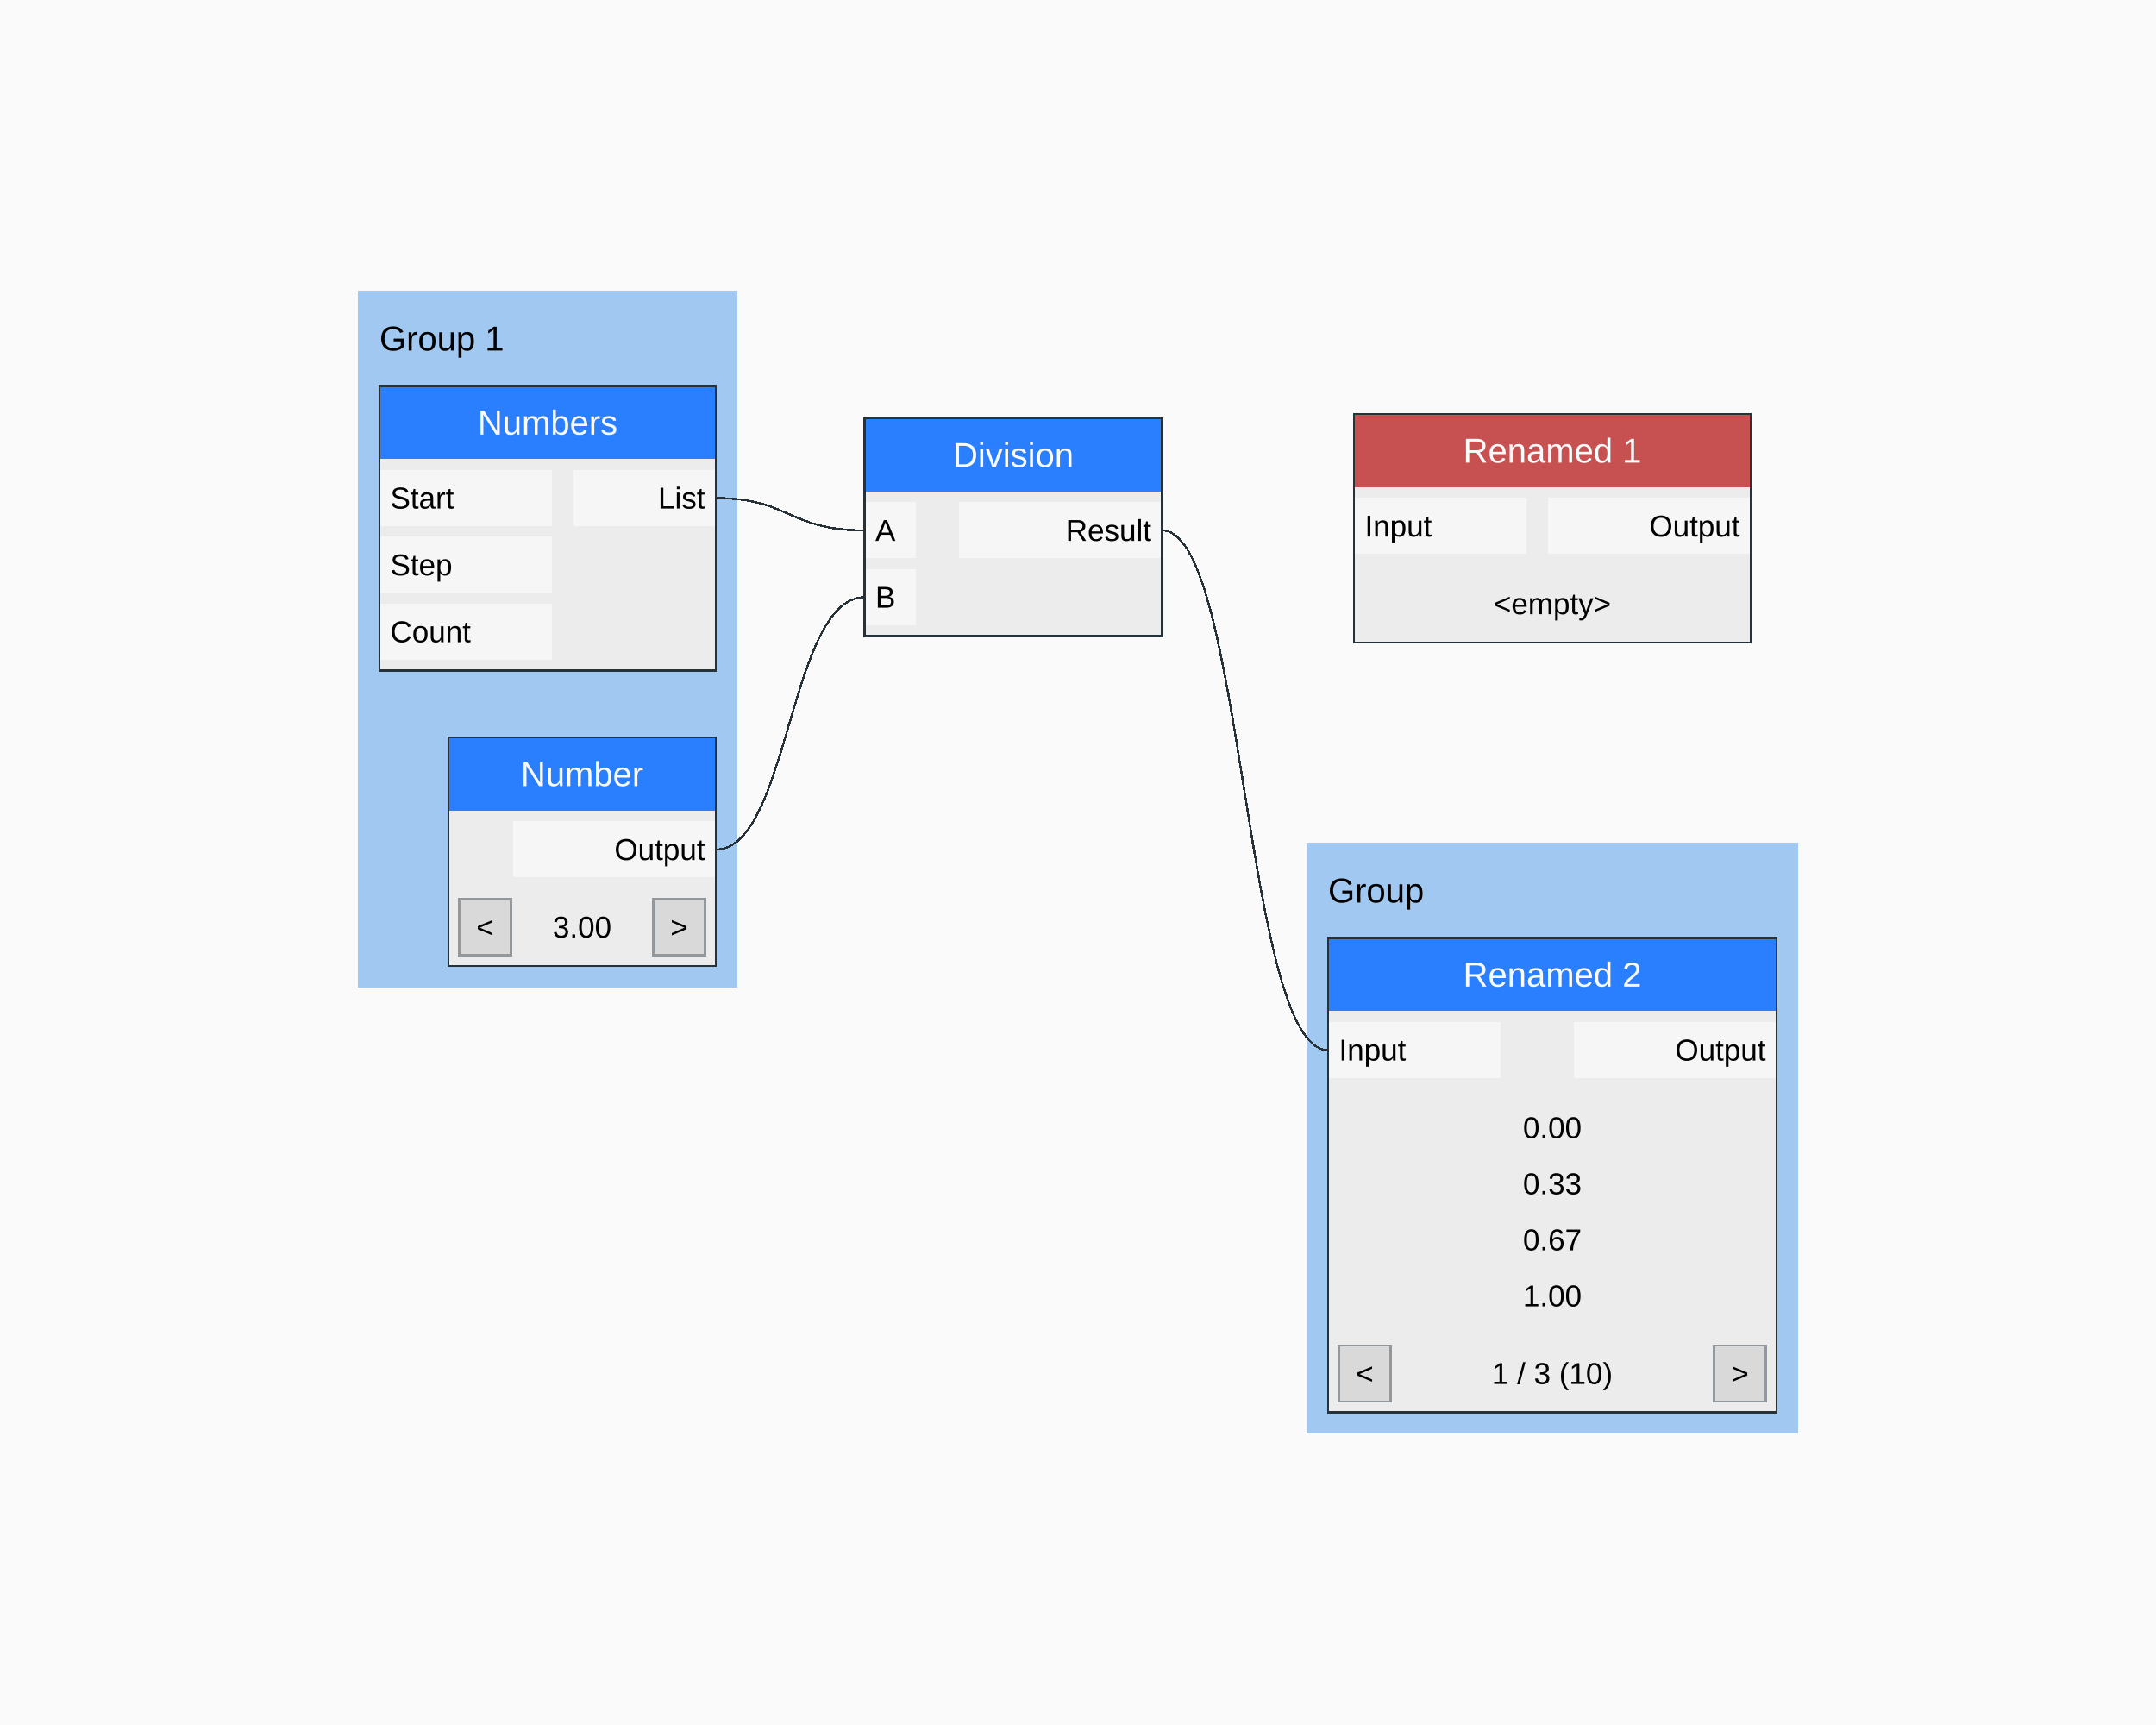
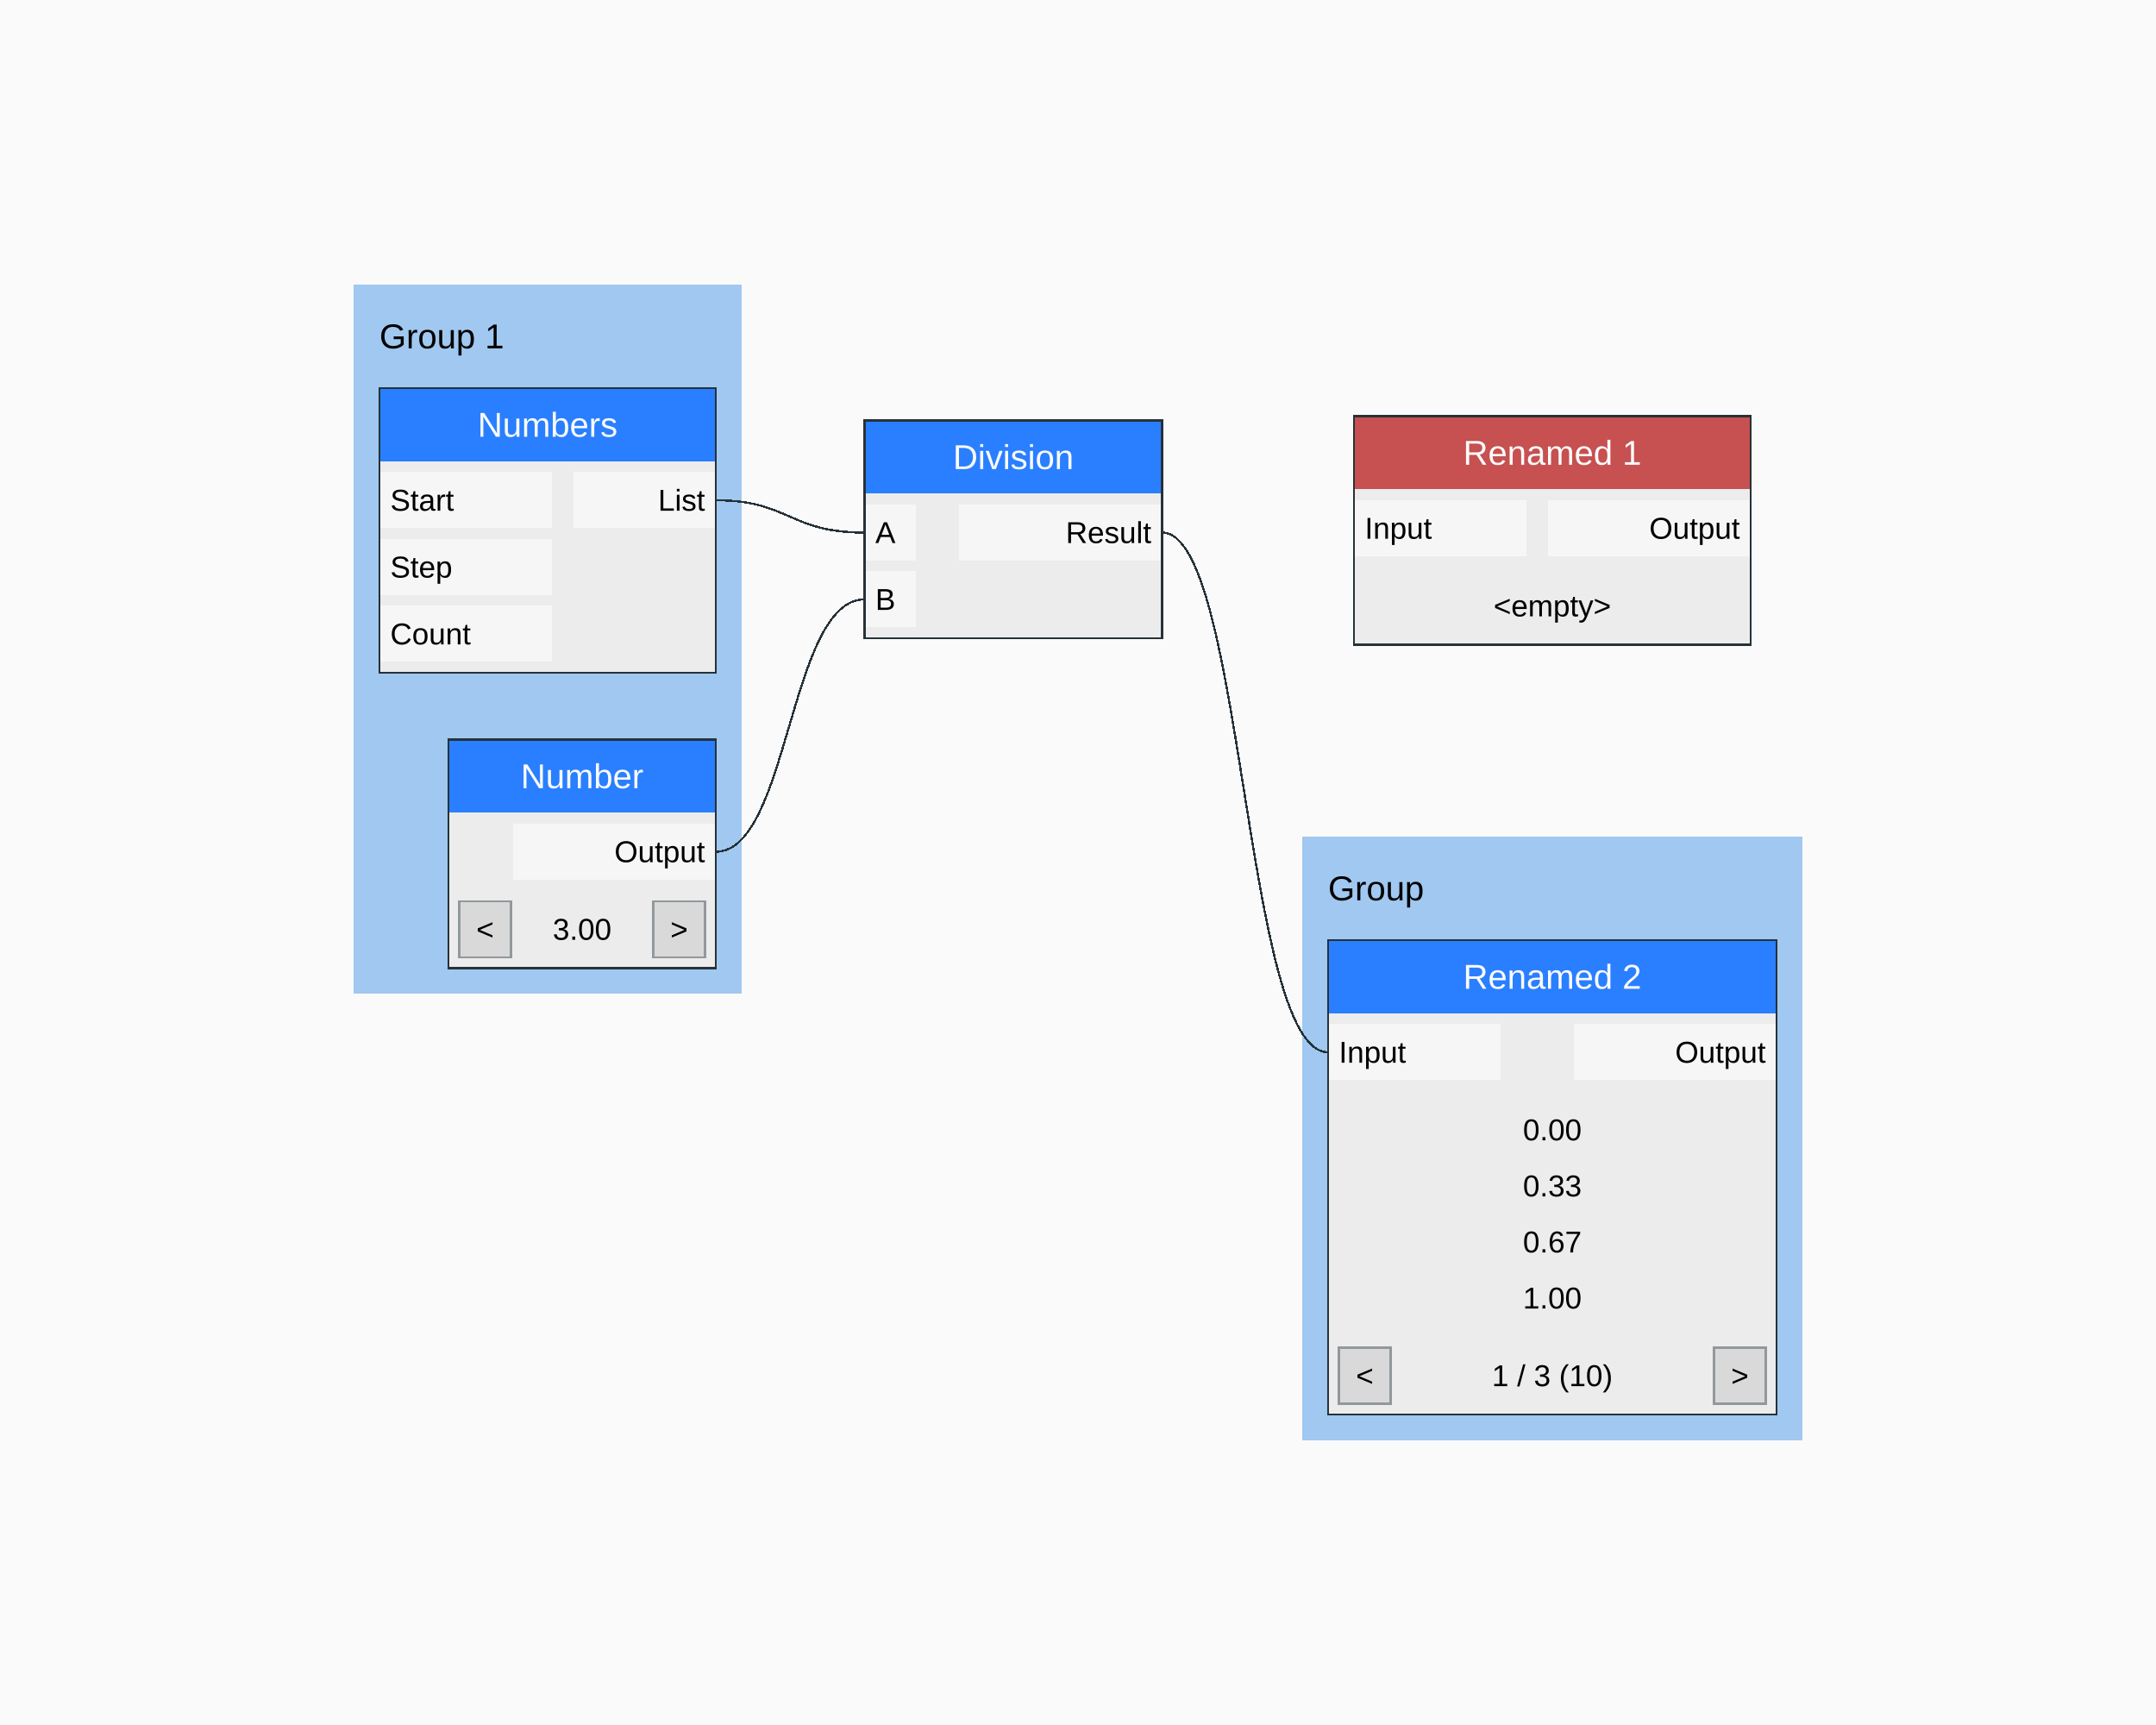
<svg xmlns="http://www.w3.org/2000/svg" version="1.1" width="1000" height="800" shape-rendering="crispEdges">
  <rect x="0" y="0" width="1000" height="800" style="fill:rgb(250,250,250);" />
-   <rect x="166" y="135" width="176" height="323" style="fill:rgb(160,200,240);" />
-   <text x="176" y="157" dominant-baseline="central" text-anchor="start" style="fill:rgb(0,0,0);font-family:Arial;font-size:16px;">Group 1</text>
-   <rect x="606" y="391" width="228" height="274" style="fill:rgb(160,200,240);" />
-   <text x="616" y="413" dominant-baseline="central" text-anchor="start" style="fill:rgb(0,0,0);font-family:Arial;font-size:16px;">Group</text>
-   <path d="M332,231 C366,231 366,246 401,246" style="fill:none;stroke-width:1px;stroke:rgb(38,50,56);" />
-   <path d="M332,394 C366,394 366,277 401,277" style="fill:none;stroke-width:1px;stroke:rgb(38,50,56);" />
-   <path d="M539,246 C577,246 577,487 616,487" style="fill:none;stroke-width:1px;stroke:rgb(38,50,56);" />
-   <rect x="176" y="179" width="156" height="34" style="fill:rgb(41,127,255);" />
-   <text x="254" y="196" dominant-baseline="central" text-anchor="middle" style="fill:rgb(250,250,250);font-family:Arial;font-size:16px;">Numbers</text>
-   <rect x="176" y="213" width="156" height="98" style="fill:rgb(236,236,236);" />
-   <rect x="176" y="218" width="80" height="26" style="fill:rgb(246,246,246);" />
-   <text x="181" y="231" dominant-baseline="central" text-anchor="start" style="fill:rgb(0,0,0);font-family:Arial;font-size:14px;">Start</text>
-   <rect x="176" y="249" width="80" height="26" style="fill:rgb(246,246,246);" />
-   <text x="181" y="262" dominant-baseline="central" text-anchor="start" style="fill:rgb(0,0,0);font-family:Arial;font-size:14px;">Step</text>
-   <rect x="176" y="280" width="80" height="26" style="fill:rgb(246,246,246);" />
-   <text x="181" y="293" dominant-baseline="central" text-anchor="start" style="fill:rgb(0,0,0);font-family:Arial;font-size:14px;">Count</text>
-   <rect x="266" y="218" width="66" height="26" style="fill:rgb(246,246,246);" />
-   <text x="327" y="231" dominant-baseline="central" text-anchor="end" style="fill:rgb(0,0,0);font-family:Arial;font-size:14px;">List</text>
-   <rect x="176" y="179" width="156" height="132" style="fill:none;stroke-width:1px;stroke:rgb(38,50,56);" />
-   <rect x="208" y="342" width="124" height="34" style="fill:rgb(41,127,255);" />
-   <text x="270" y="359" dominant-baseline="central" text-anchor="middle" style="fill:rgb(250,250,250);font-family:Arial;font-size:16px;">Number</text>
-   <rect x="208" y="376" width="124" height="36" style="fill:rgb(236,236,236);" />
-   <rect x="238" y="381" width="94" height="26" style="fill:rgb(246,246,246);" />
-   <text x="327" y="394" dominant-baseline="central" text-anchor="end" style="fill:rgb(0,0,0);font-family:Arial;font-size:14px;">Output</text>
-   <rect x="208" y="412" width="124" height="36" style="fill:rgb(236,236,236);" />
-   <text x="270" y="430" dominant-baseline="central" text-anchor="middle" style="fill:rgb(0,0,0);font-family:Arial;font-size:14px;">3.00</text>
-   <rect x="213" y="417" width="24" height="26" style="fill:rgb(217,217,217);" />
-   <text x="225" y="430" dominant-baseline="central" text-anchor="middle" style="fill:rgb(0,0,0);font-family:Arial;font-size:14px;">&lt;</text>
-   <rect x="213" y="417" width="24" height="26" style="fill:none;stroke-width:1px;stroke:rgb(146,152,155);" />
-   <rect x="303" y="417" width="24" height="26" style="fill:rgb(217,217,217);" />
-   <text x="315" y="430" dominant-baseline="central" text-anchor="middle" style="fill:rgb(0,0,0);font-family:Arial;font-size:14px;">&gt;</text>
-   <rect x="303" y="417" width="24" height="26" style="fill:none;stroke-width:1px;stroke:rgb(146,152,155);" />
-   <rect x="208" y="342" width="124" height="106" style="fill:none;stroke-width:1px;stroke:rgb(38,50,56);" />
-   <rect x="401" y="194" width="138" height="34" style="fill:rgb(41,127,255);" />
-   <text x="470" y="211" dominant-baseline="central" text-anchor="middle" style="fill:rgb(250,250,250);font-family:Arial;font-size:16px;">Division</text>
-   <rect x="401" y="228" width="138" height="67" style="fill:rgb(236,236,236);" />
-   <rect x="401" y="233" width="24" height="26" style="fill:rgb(246,246,246);" />
-   <text x="406" y="246" dominant-baseline="central" text-anchor="start" style="fill:rgb(0,0,0);font-family:Arial;font-size:14px;">A</text>
-   <rect x="401" y="264" width="24" height="26" style="fill:rgb(246,246,246);" />
-   <text x="406" y="277" dominant-baseline="central" text-anchor="start" style="fill:rgb(0,0,0);font-family:Arial;font-size:14px;">B</text>
-   <rect x="445" y="233" width="94" height="26" style="fill:rgb(246,246,246);" />
-   <text x="534" y="246" dominant-baseline="central" text-anchor="end" style="fill:rgb(0,0,0);font-family:Arial;font-size:14px;">Result</text>
-   <rect x="401" y="194" width="138" height="101" style="fill:none;stroke-width:1px;stroke:rgb(38,50,56);" />
-   <rect x="628" y="192" width="184" height="34" style="fill:rgb(199,80,80);" />
-   <text x="720" y="209" dominant-baseline="central" text-anchor="middle" style="fill:rgb(250,250,250);font-family:Arial;font-size:16px;">Renamed 1</text>
-   <rect x="628" y="226" width="184" height="36" style="fill:rgb(236,236,236);" />
-   <rect x="628" y="231" width="80" height="26" style="fill:rgb(246,246,246);" />
-   <text x="633" y="244" dominant-baseline="central" text-anchor="start" style="fill:rgb(0,0,0);font-family:Arial;font-size:14px;">Input</text>
-   <rect x="718" y="231" width="94" height="26" style="fill:rgb(246,246,246);" />
-   <text x="807" y="244" dominant-baseline="central" text-anchor="end" style="fill:rgb(0,0,0);font-family:Arial;font-size:14px;">Output</text>
-   <rect x="628" y="262" width="184" height="36" style="fill:rgb(236,236,236);" />
-   <text x="720" y="280" dominant-baseline="central" text-anchor="middle" style="fill:rgb(0,0,0);font-family:Arial;font-size:14px;">&lt;empty&gt;</text>
-   <rect x="628" y="192" width="184" height="106" style="fill:none;stroke-width:1px;stroke:rgb(38,50,56);" />
-   <rect x="616" y="435" width="208" height="34" style="fill:rgb(41,127,255);" />
-   <text x="720" y="452" dominant-baseline="central" text-anchor="middle" style="fill:rgb(250,250,250);font-family:Arial;font-size:16px;">Renamed 2</text>
-   <rect x="616" y="469" width="208" height="36" style="fill:rgb(236,236,236);" />
-   <rect x="616" y="474" width="80" height="26" style="fill:rgb(246,246,246);" />
-   <text x="621" y="487" dominant-baseline="central" text-anchor="start" style="fill:rgb(0,0,0);font-family:Arial;font-size:14px;">Input</text>
-   <rect x="730" y="474" width="94" height="26" style="fill:rgb(246,246,246);" />
-   <text x="819" y="487" dominant-baseline="central" text-anchor="end" style="fill:rgb(0,0,0);font-family:Arial;font-size:14px;">Output</text>
-   <rect x="616" y="505" width="208" height="114" style="fill:rgb(236,236,236);" />
-   <text x="720" y="523" dominant-baseline="central" text-anchor="middle" style="fill:rgb(0,0,0);font-family:Arial;font-size:14px;">0.00</text>
-   <text x="720" y="549" dominant-baseline="central" text-anchor="middle" style="fill:rgb(0,0,0);font-family:Arial;font-size:14px;">0.33</text>
-   <text x="720" y="575" dominant-baseline="central" text-anchor="middle" style="fill:rgb(0,0,0);font-family:Arial;font-size:14px;">0.67</text>
-   <text x="720" y="601" dominant-baseline="central" text-anchor="middle" style="fill:rgb(0,0,0);font-family:Arial;font-size:14px;">1.00</text>
-   <rect x="616" y="619" width="208" height="36" style="fill:rgb(236,236,236);" />
-   <text x="720" y="637" dominant-baseline="central" text-anchor="middle" style="fill:rgb(0,0,0);font-family:Arial;font-size:14px;">1 / 3 (10)</text>
-   <rect x="621" y="624" width="24" height="26" style="fill:rgb(217,217,217);" />
-   <text x="633" y="637" dominant-baseline="central" text-anchor="middle" style="fill:rgb(0,0,0);font-family:Arial;font-size:14px;">&lt;</text>
-   <rect x="621" y="624" width="24" height="26" style="fill:none;stroke-width:1px;stroke:rgb(146,152,155);" />
-   <rect x="795" y="624" width="24" height="26" style="fill:rgb(217,217,217);" />
-   <text x="807" y="637" dominant-baseline="central" text-anchor="middle" style="fill:rgb(0,0,0);font-family:Arial;font-size:14px;">&gt;</text>
-   <rect x="795" y="624" width="24" height="26" style="fill:none;stroke-width:1px;stroke:rgb(146,152,155);" />
-   <rect x="616" y="435" width="208" height="220" style="fill:none;stroke-width:1px;stroke:rgb(38,50,56);" />
+   <rect x="164" y="132" width="180" height="329" style="fill:rgb(160,200,240);" />
+   <text x="176" y="156" dominant-baseline="central" text-anchor="start" style="fill:rgb(0,0,0);font-family:Arial;font-size:16px;">Group 1</text>
+   <rect x="604" y="388" width="232" height="280" style="fill:rgb(160,200,240);" />
+   <text x="616" y="412" dominant-baseline="central" text-anchor="start" style="fill:rgb(0,0,0);font-family:Arial;font-size:16px;">Group</text>
+   <path d="M332,232 C366,232 366,247 401,247" style="fill:none;stroke-width:1px;stroke:rgb(38,50,56);" />
+   <path d="M332,395 C366,395 366,278 401,278" style="fill:none;stroke-width:1px;stroke:rgb(38,50,56);" />
+   <path d="M539,247 C577,247 577,488 616,488" style="fill:none;stroke-width:1px;stroke:rgb(38,50,56);" />
+   <rect x="176" y="180" width="156" height="34" style="fill:rgb(41,127,255);" />
+   <text x="254" y="197" dominant-baseline="central" text-anchor="middle" style="fill:rgb(250,250,250);font-family:Arial;font-size:16px;">Numbers</text>
+   <rect x="176" y="214" width="156" height="98" style="fill:rgb(236,236,236);" />
+   <rect x="176" y="219" width="80" height="26" style="fill:rgb(246,246,246);" />
+   <text x="181" y="232" dominant-baseline="central" text-anchor="start" style="fill:rgb(0,0,0);font-family:Arial;font-size:14px;">Start</text>
+   <rect x="176" y="250" width="80" height="26" style="fill:rgb(246,246,246);" />
+   <text x="181" y="263" dominant-baseline="central" text-anchor="start" style="fill:rgb(0,0,0);font-family:Arial;font-size:14px;">Step</text>
+   <rect x="176" y="281" width="80" height="26" style="fill:rgb(246,246,246);" />
+   <text x="181" y="294" dominant-baseline="central" text-anchor="start" style="fill:rgb(0,0,0);font-family:Arial;font-size:14px;">Count</text>
+   <rect x="266" y="219" width="66" height="26" style="fill:rgb(246,246,246);" />
+   <text x="327" y="232" dominant-baseline="central" text-anchor="end" style="fill:rgb(0,0,0);font-family:Arial;font-size:14px;">List</text>
+   <rect x="176" y="180" width="156" height="132" style="fill:none;stroke-width:1px;stroke:rgb(38,50,56);" />
+   <rect x="208" y="343" width="124" height="34" style="fill:rgb(41,127,255);" />
+   <text x="270" y="360" dominant-baseline="central" text-anchor="middle" style="fill:rgb(250,250,250);font-family:Arial;font-size:16px;">Number</text>
+   <rect x="208" y="377" width="124" height="36" style="fill:rgb(236,236,236);" />
+   <rect x="238" y="382" width="94" height="26" style="fill:rgb(246,246,246);" />
+   <text x="327" y="395" dominant-baseline="central" text-anchor="end" style="fill:rgb(0,0,0);font-family:Arial;font-size:14px;">Output</text>
+   <rect x="208" y="413" width="124" height="36" style="fill:rgb(236,236,236);" />
+   <text x="270" y="431" dominant-baseline="central" text-anchor="middle" style="fill:rgb(0,0,0);font-family:Arial;font-size:14px;">3.00</text>
+   <rect x="213" y="418" width="24" height="26" style="fill:rgb(217,217,217);" />
+   <text x="225" y="431" dominant-baseline="central" text-anchor="middle" style="fill:rgb(0,0,0);font-family:Arial;font-size:14px;">&lt;</text>
+   <rect x="213" y="418" width="24" height="26" style="fill:none;stroke-width:1px;stroke:rgb(146,152,155);" />
+   <rect x="303" y="418" width="24" height="26" style="fill:rgb(217,217,217);" />
+   <text x="315" y="431" dominant-baseline="central" text-anchor="middle" style="fill:rgb(0,0,0);font-family:Arial;font-size:14px;">&gt;</text>
+   <rect x="303" y="418" width="24" height="26" style="fill:none;stroke-width:1px;stroke:rgb(146,152,155);" />
+   <rect x="208" y="343" width="124" height="106" style="fill:none;stroke-width:1px;stroke:rgb(38,50,56);" />
+   <rect x="401" y="195" width="138" height="34" style="fill:rgb(41,127,255);" />
+   <text x="470" y="212" dominant-baseline="central" text-anchor="middle" style="fill:rgb(250,250,250);font-family:Arial;font-size:16px;">Division</text>
+   <rect x="401" y="229" width="138" height="67" style="fill:rgb(236,236,236);" />
+   <rect x="401" y="234" width="24" height="26" style="fill:rgb(246,246,246);" />
+   <text x="406" y="247" dominant-baseline="central" text-anchor="start" style="fill:rgb(0,0,0);font-family:Arial;font-size:14px;">A</text>
+   <rect x="401" y="265" width="24" height="26" style="fill:rgb(246,246,246);" />
+   <text x="406" y="278" dominant-baseline="central" text-anchor="start" style="fill:rgb(0,0,0);font-family:Arial;font-size:14px;">B</text>
+   <rect x="445" y="234" width="94" height="26" style="fill:rgb(246,246,246);" />
+   <text x="534" y="247" dominant-baseline="central" text-anchor="end" style="fill:rgb(0,0,0);font-family:Arial;font-size:14px;">Result</text>
+   <rect x="401" y="195" width="138" height="101" style="fill:none;stroke-width:1px;stroke:rgb(38,50,56);" />
+   <rect x="628" y="193" width="184" height="34" style="fill:rgb(199,80,80);" />
+   <text x="720" y="210" dominant-baseline="central" text-anchor="middle" style="fill:rgb(250,250,250);font-family:Arial;font-size:16px;">Renamed 1</text>
+   <rect x="628" y="227" width="184" height="36" style="fill:rgb(236,236,236);" />
+   <rect x="628" y="232" width="80" height="26" style="fill:rgb(246,246,246);" />
+   <text x="633" y="245" dominant-baseline="central" text-anchor="start" style="fill:rgb(0,0,0);font-family:Arial;font-size:14px;">Input</text>
+   <rect x="718" y="232" width="94" height="26" style="fill:rgb(246,246,246);" />
+   <text x="807" y="245" dominant-baseline="central" text-anchor="end" style="fill:rgb(0,0,0);font-family:Arial;font-size:14px;">Output</text>
+   <rect x="628" y="263" width="184" height="36" style="fill:rgb(236,236,236);" />
+   <text x="720" y="281" dominant-baseline="central" text-anchor="middle" style="fill:rgb(0,0,0);font-family:Arial;font-size:14px;">&lt;empty&gt;</text>
+   <rect x="628" y="193" width="184" height="106" style="fill:none;stroke-width:1px;stroke:rgb(38,50,56);" />
+   <rect x="616" y="436" width="208" height="34" style="fill:rgb(41,127,255);" />
+   <text x="720" y="453" dominant-baseline="central" text-anchor="middle" style="fill:rgb(250,250,250);font-family:Arial;font-size:16px;">Renamed 2</text>
+   <rect x="616" y="470" width="208" height="36" style="fill:rgb(236,236,236);" />
+   <rect x="616" y="475" width="80" height="26" style="fill:rgb(246,246,246);" />
+   <text x="621" y="488" dominant-baseline="central" text-anchor="start" style="fill:rgb(0,0,0);font-family:Arial;font-size:14px;">Input</text>
+   <rect x="730" y="475" width="94" height="26" style="fill:rgb(246,246,246);" />
+   <text x="819" y="488" dominant-baseline="central" text-anchor="end" style="fill:rgb(0,0,0);font-family:Arial;font-size:14px;">Output</text>
+   <rect x="616" y="506" width="208" height="114" style="fill:rgb(236,236,236);" />
+   <text x="720" y="524" dominant-baseline="central" text-anchor="middle" style="fill:rgb(0,0,0);font-family:Arial;font-size:14px;">0.00</text>
+   <text x="720" y="550" dominant-baseline="central" text-anchor="middle" style="fill:rgb(0,0,0);font-family:Arial;font-size:14px;">0.33</text>
+   <text x="720" y="576" dominant-baseline="central" text-anchor="middle" style="fill:rgb(0,0,0);font-family:Arial;font-size:14px;">0.67</text>
+   <text x="720" y="602" dominant-baseline="central" text-anchor="middle" style="fill:rgb(0,0,0);font-family:Arial;font-size:14px;">1.00</text>
+   <rect x="616" y="620" width="208" height="36" style="fill:rgb(236,236,236);" />
+   <text x="720" y="638" dominant-baseline="central" text-anchor="middle" style="fill:rgb(0,0,0);font-family:Arial;font-size:14px;">1 / 3 (10)</text>
+   <rect x="621" y="625" width="24" height="26" style="fill:rgb(217,217,217);" />
+   <text x="633" y="638" dominant-baseline="central" text-anchor="middle" style="fill:rgb(0,0,0);font-family:Arial;font-size:14px;">&lt;</text>
+   <rect x="621" y="625" width="24" height="26" style="fill:none;stroke-width:1px;stroke:rgb(146,152,155);" />
+   <rect x="795" y="625" width="24" height="26" style="fill:rgb(217,217,217);" />
+   <text x="807" y="638" dominant-baseline="central" text-anchor="middle" style="fill:rgb(0,0,0);font-family:Arial;font-size:14px;">&gt;</text>
+   <rect x="795" y="625" width="24" height="26" style="fill:none;stroke-width:1px;stroke:rgb(146,152,155);" />
+   <rect x="616" y="436" width="208" height="220" style="fill:none;stroke-width:1px;stroke:rgb(38,50,56);" />
</svg>
